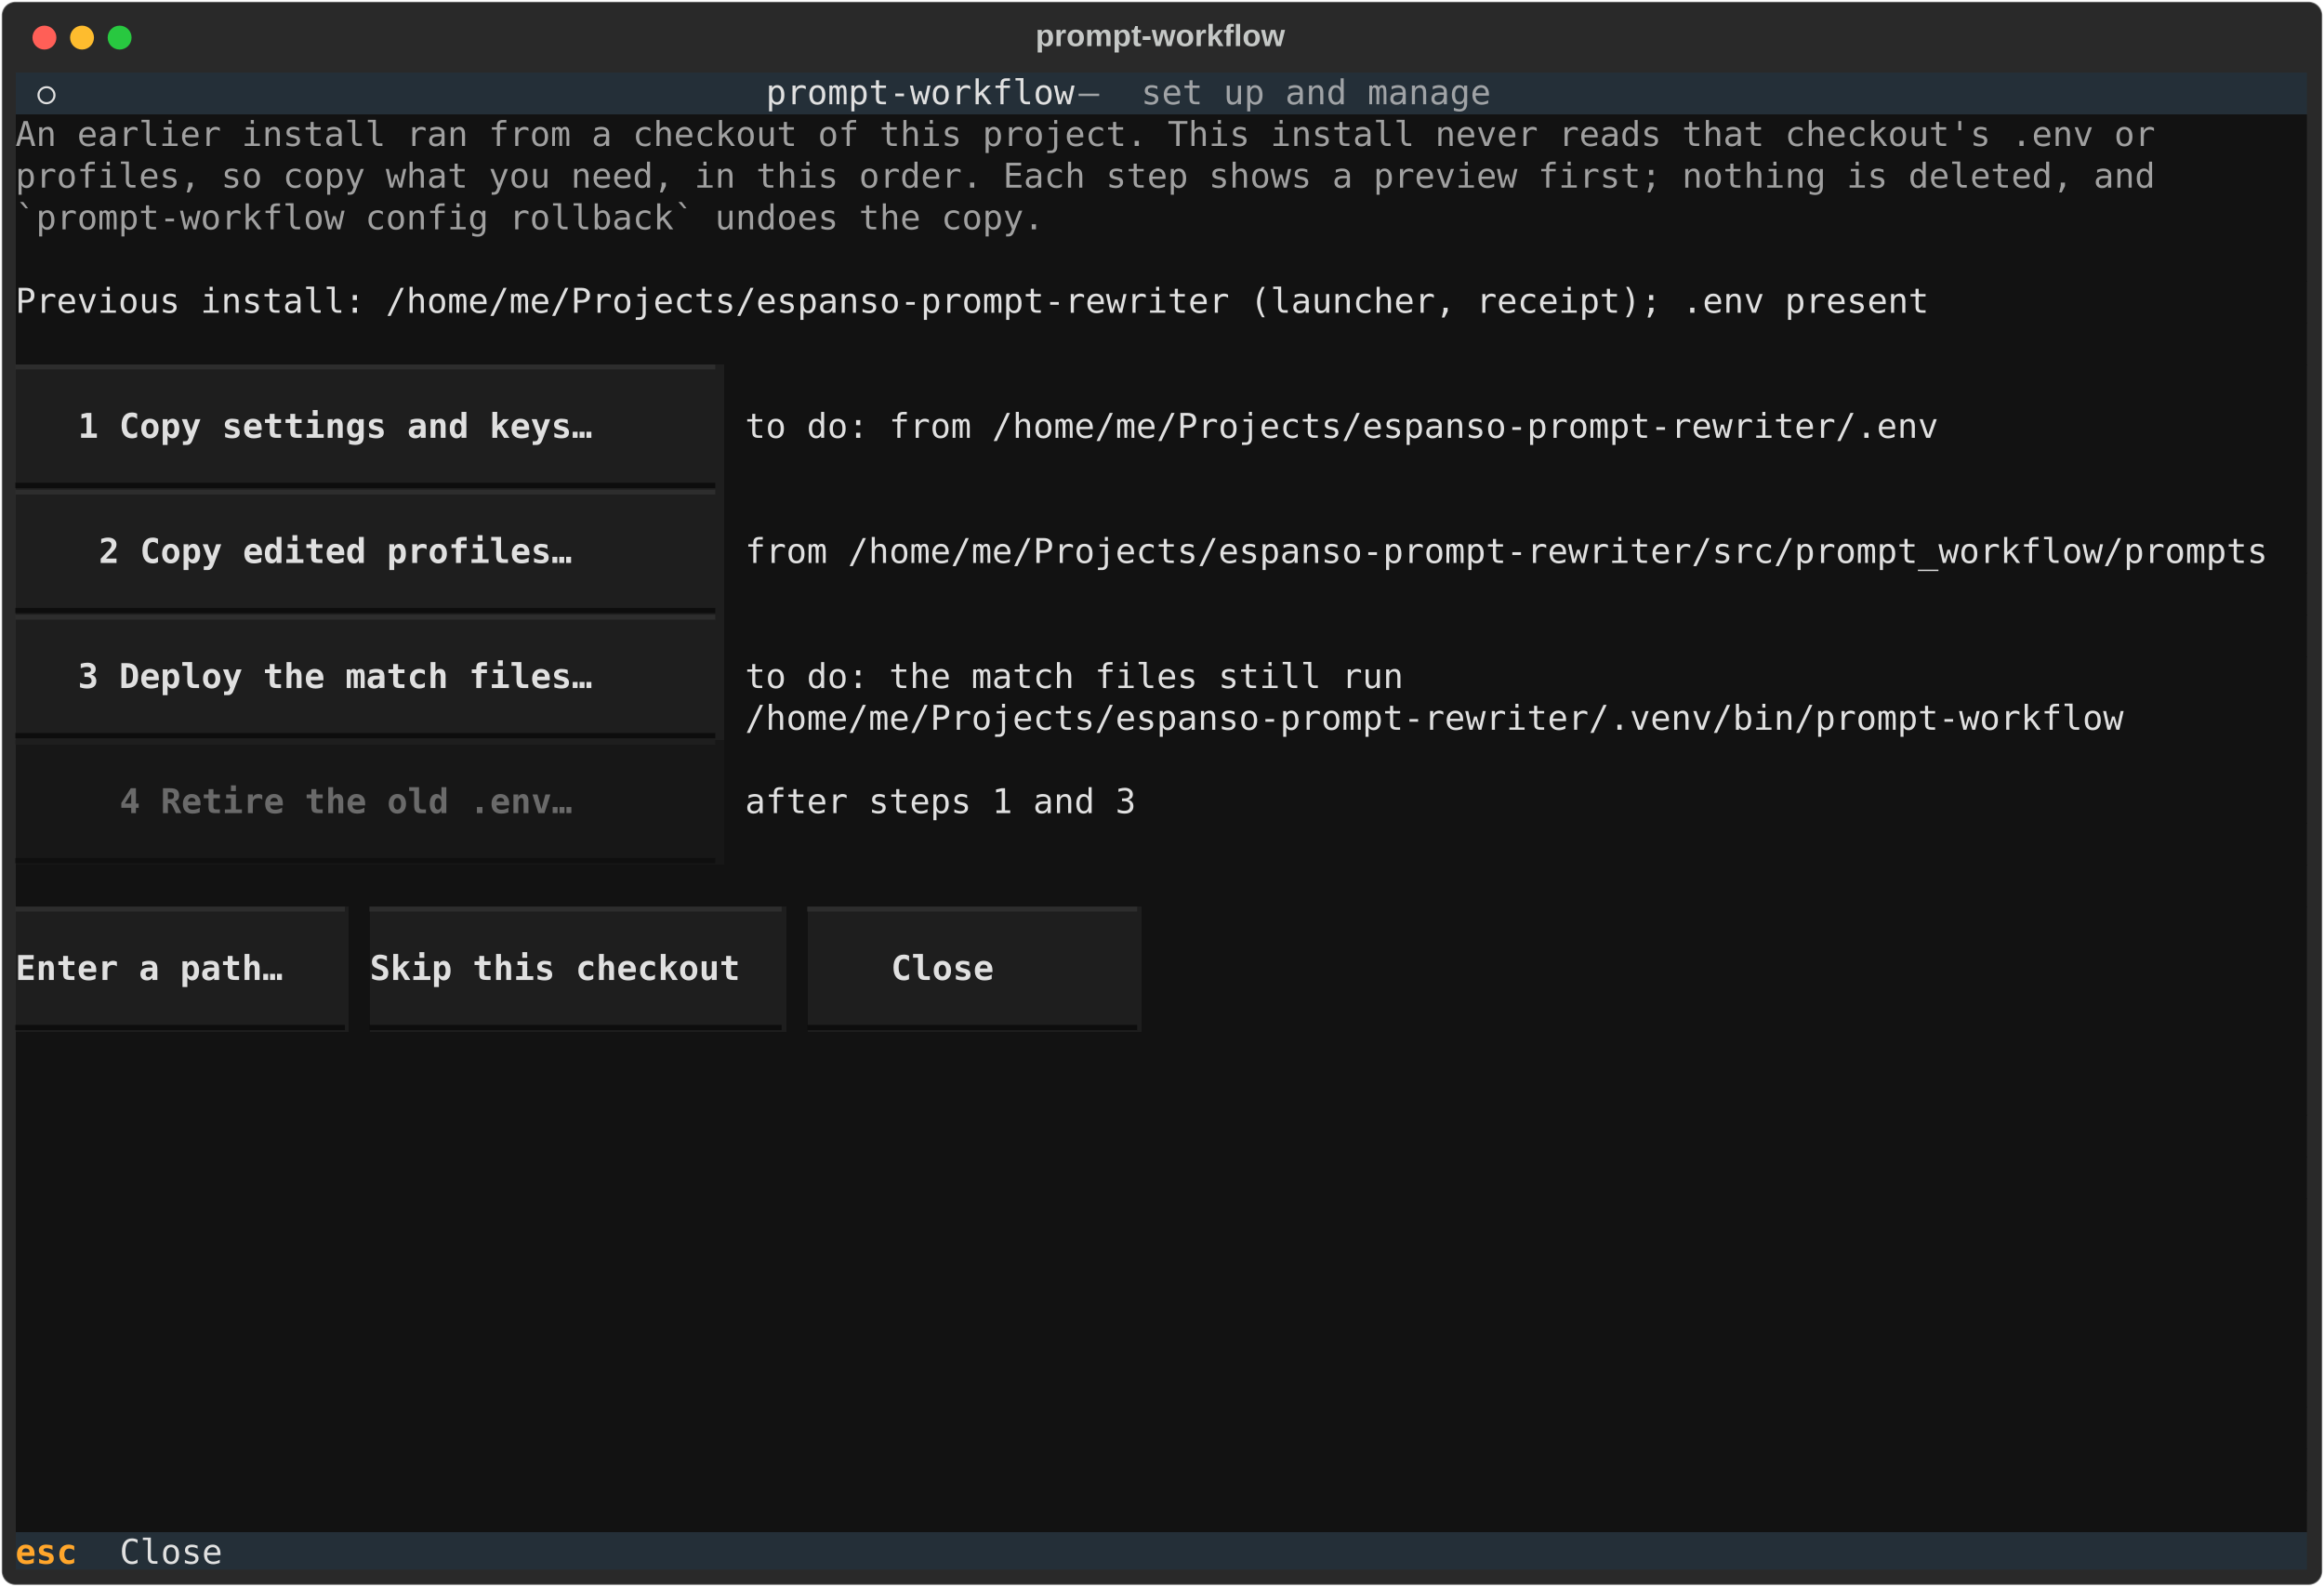
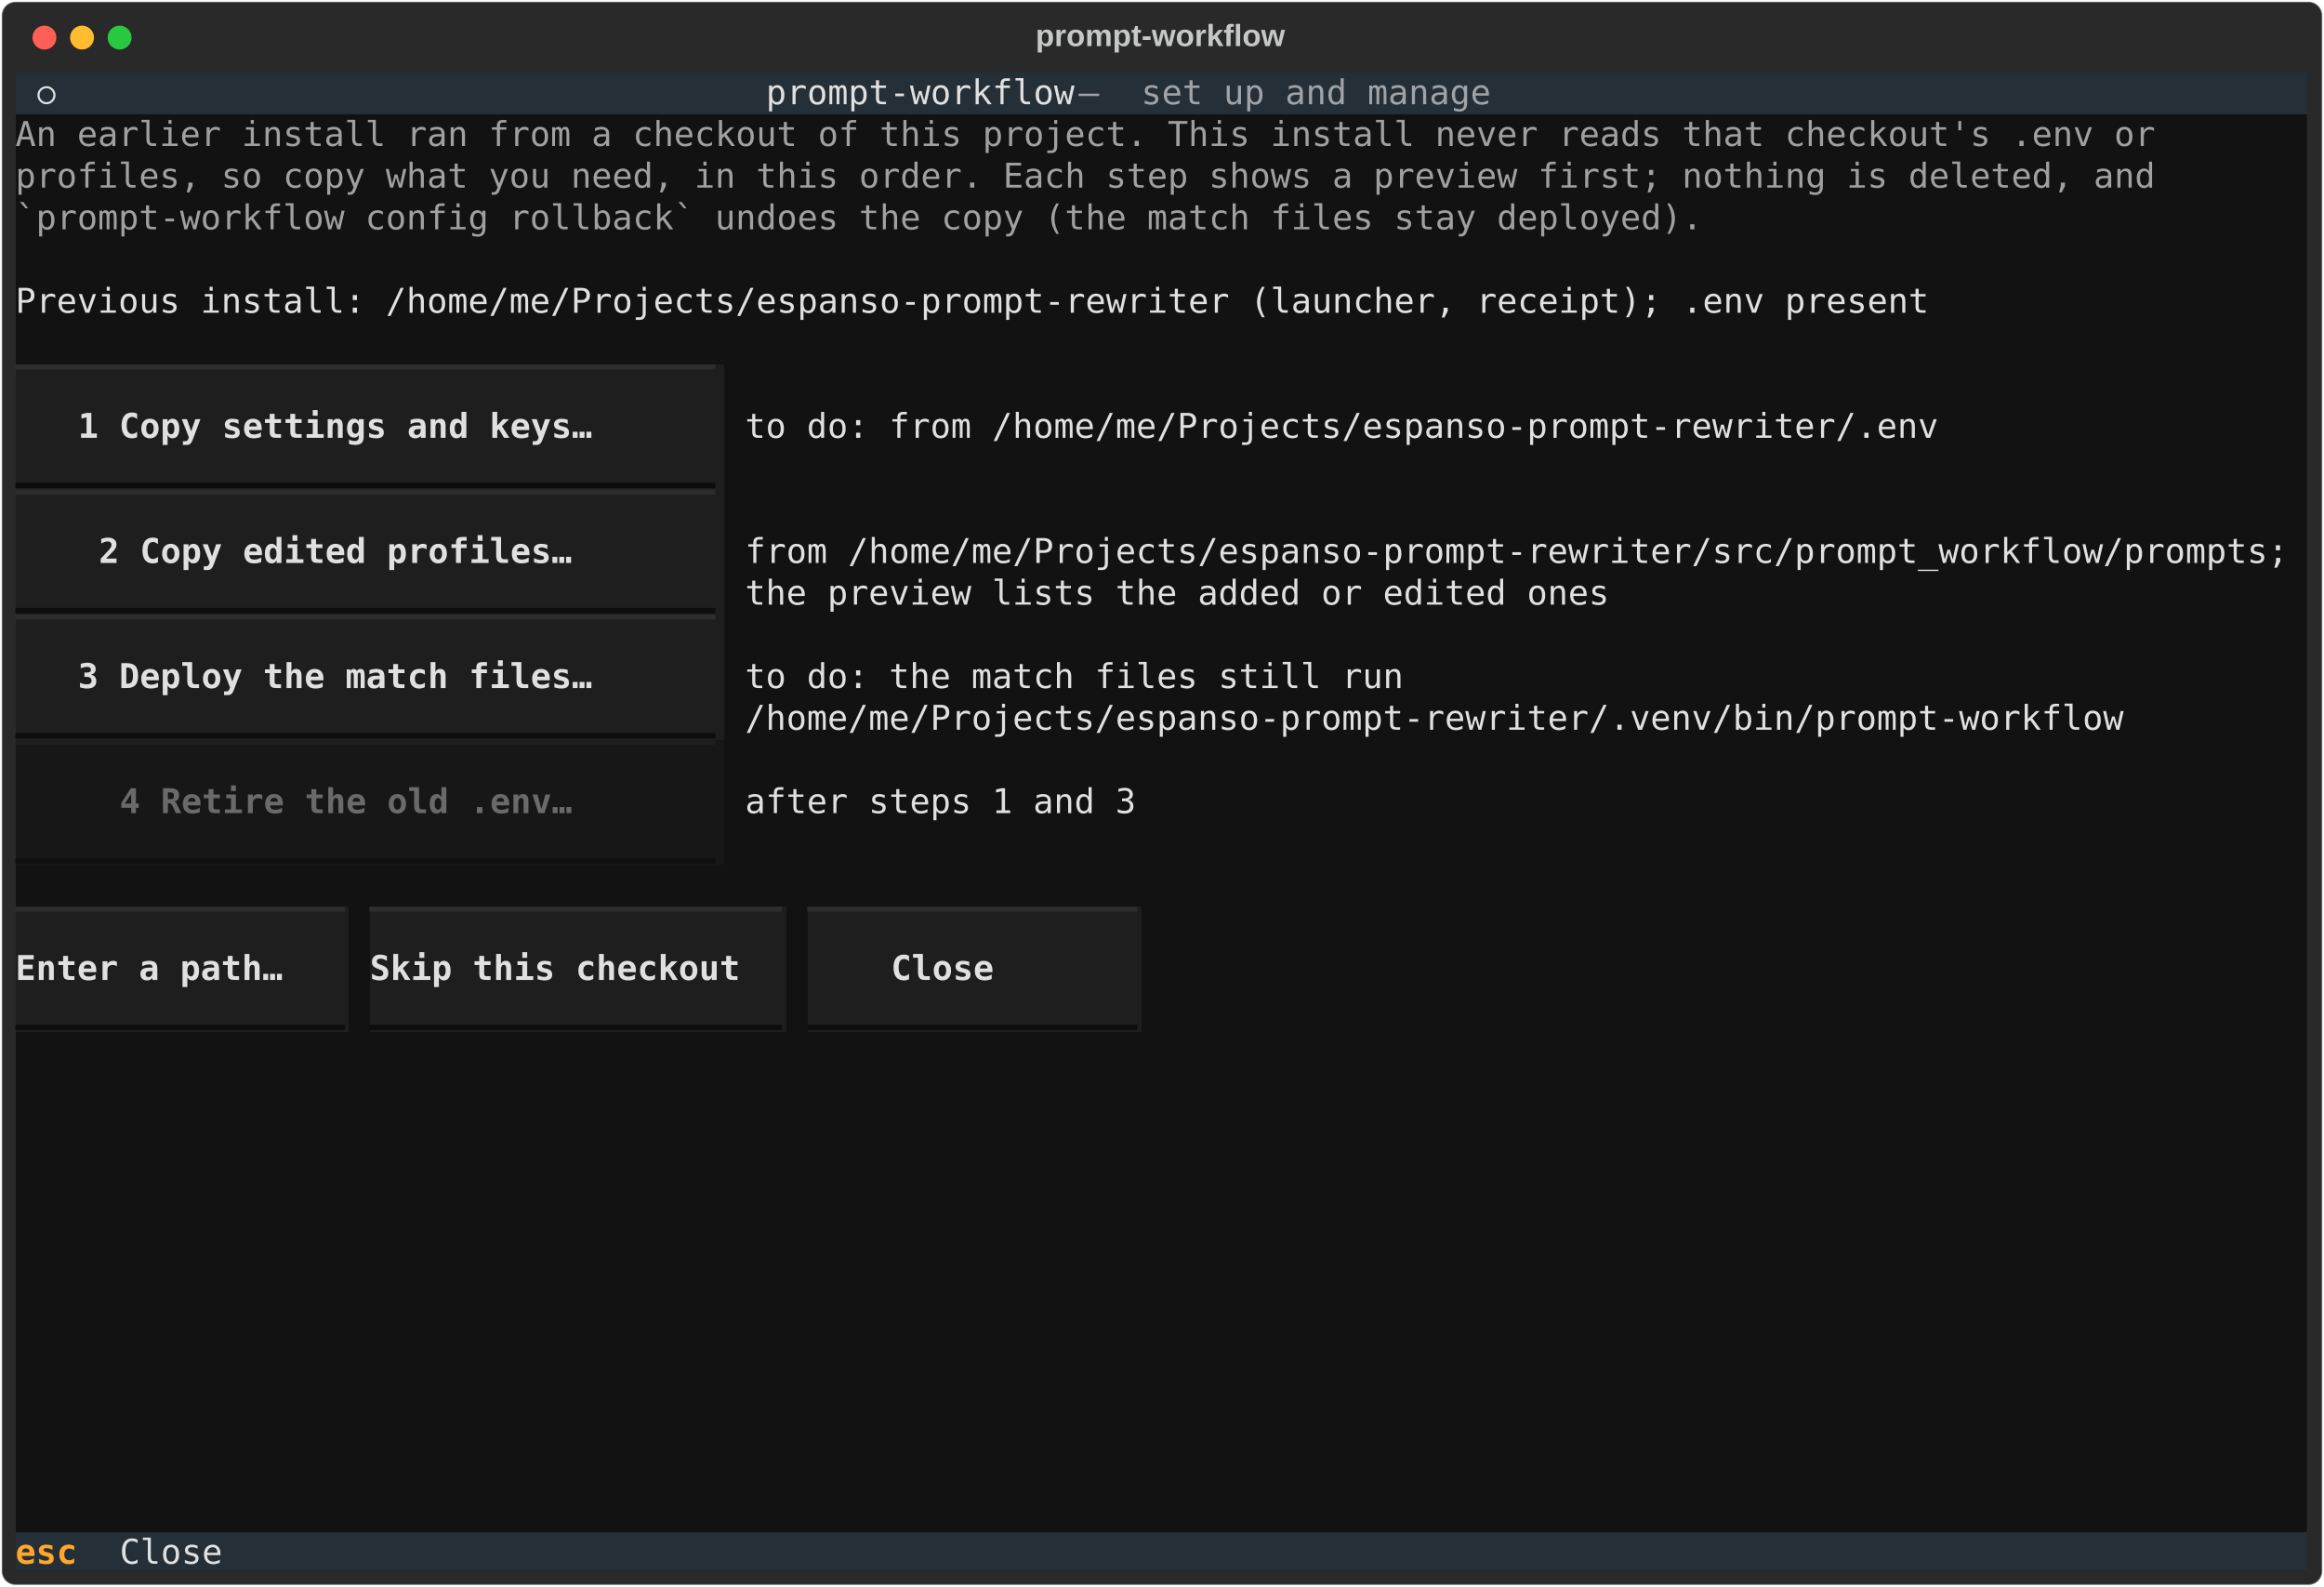
<svg xmlns="http://www.w3.org/2000/svg" class="rich-terminal" viewBox="0 0 1360 928.4">
  <style>

    @font-face {
        font-family: "Fira Code";
        src: local("FiraCode-Regular"),
                url("https://cdnjs.cloudflare.com/ajax/libs/firacode/6.2.0/woff2/FiraCode-Regular.woff2") format("woff2"),
                url("https://cdnjs.cloudflare.com/ajax/libs/firacode/6.2.0/woff/FiraCode-Regular.woff") format("woff");
        font-style: normal;
        font-weight: 400;
    }
    @font-face {
        font-family: "Fira Code";
        src: local("FiraCode-Bold"),
                url("https://cdnjs.cloudflare.com/ajax/libs/firacode/6.2.0/woff2/FiraCode-Bold.woff2") format("woff2"),
                url("https://cdnjs.cloudflare.com/ajax/libs/firacode/6.2.0/woff/FiraCode-Bold.woff") format("woff");
        font-style: bold;
        font-weight: 700;
    }

-     .terminal-2844337248-matrix {
+     .terminal-724795605-matrix {
        font-family: Fira Code, monospace;
        font-size: 20px;
        line-height: 24.4px;
        font-variant-east-asian: full-width;
    }

-     .terminal-2844337248-title {
+     .terminal-724795605-title {
        font-size: 18px;
        font-weight: bold;
        font-family: arial;
    }

-     .terminal-2844337248-r1 { fill: #c5c8c6 }
- .terminal-2844337248-r2 { fill: #e0e0e0 }
- .terminal-2844337248-r3 { fill: #a0a3a6 }
- .terminal-2844337248-r4 { fill: #a0a0a0 }
- .terminal-2844337248-r5 { fill: #2d2d2d }
- .terminal-2844337248-r6 { fill: #e0e0e0;font-weight: bold }
- .terminal-2844337248-r7 { fill: #0d0d0d }
- .terminal-2844337248-r8 { fill: #1e1e1e }
- .terminal-2844337248-r9 { fill: #6a6a6a;font-weight: bold }
- .terminal-2844337248-r10 { fill: #0f0f0f }
- .terminal-2844337248-r11 { fill: #ffa62b;font-weight: bold }
+     .terminal-724795605-r1 { fill: #c5c8c6 }
+ .terminal-724795605-r2 { fill: #e0e0e0 }
+ .terminal-724795605-r3 { fill: #a0a3a6 }
+ .terminal-724795605-r4 { fill: #a0a0a0 }
+ .terminal-724795605-r5 { fill: #2d2d2d }
+ .terminal-724795605-r6 { fill: #e0e0e0;font-weight: bold }
+ .terminal-724795605-r7 { fill: #0d0d0d }
+ .terminal-724795605-r8 { fill: #1e1e1e }
+ .terminal-724795605-r9 { fill: #6a6a6a;font-weight: bold }
+ .terminal-724795605-r10 { fill: #0f0f0f }
+ .terminal-724795605-r11 { fill: #ffa62b;font-weight: bold }
    </style>
  <defs>
-     <clipPath id="terminal-2844337248-clip-terminal">
+     <clipPath id="terminal-724795605-clip-terminal">
      <rect x="0" y="0" width="1341.0" height="877.4" />
    </clipPath>
-     <clipPath id="terminal-2844337248-line-0">
+     <clipPath id="terminal-724795605-line-0">
      <rect x="0" y="1.5" width="1342" height="24.65" />
    </clipPath>
-     <clipPath id="terminal-2844337248-line-1">
+     <clipPath id="terminal-724795605-line-1">
      <rect x="0" y="25.9" width="1342" height="24.65" />
    </clipPath>
-     <clipPath id="terminal-2844337248-line-2">
+     <clipPath id="terminal-724795605-line-2">
      <rect x="0" y="50.3" width="1342" height="24.65" />
    </clipPath>
-     <clipPath id="terminal-2844337248-line-3">
+     <clipPath id="terminal-724795605-line-3">
      <rect x="0" y="74.7" width="1342" height="24.65" />
    </clipPath>
-     <clipPath id="terminal-2844337248-line-4">
+     <clipPath id="terminal-724795605-line-4">
      <rect x="0" y="99.1" width="1342" height="24.65" />
    </clipPath>
-     <clipPath id="terminal-2844337248-line-5">
+     <clipPath id="terminal-724795605-line-5">
      <rect x="0" y="123.5" width="1342" height="24.65" />
    </clipPath>
-     <clipPath id="terminal-2844337248-line-6">
+     <clipPath id="terminal-724795605-line-6">
      <rect x="0" y="147.9" width="1342" height="24.65" />
    </clipPath>
-     <clipPath id="terminal-2844337248-line-7">
+     <clipPath id="terminal-724795605-line-7">
      <rect x="0" y="172.3" width="1342" height="24.65" />
    </clipPath>
-     <clipPath id="terminal-2844337248-line-8">
+     <clipPath id="terminal-724795605-line-8">
      <rect x="0" y="196.7" width="1342" height="24.65" />
    </clipPath>
-     <clipPath id="terminal-2844337248-line-9">
+     <clipPath id="terminal-724795605-line-9">
      <rect x="0" y="221.1" width="1342" height="24.65" />
    </clipPath>
-     <clipPath id="terminal-2844337248-line-10">
+     <clipPath id="terminal-724795605-line-10">
      <rect x="0" y="245.5" width="1342" height="24.65" />
    </clipPath>
-     <clipPath id="terminal-2844337248-line-11">
+     <clipPath id="terminal-724795605-line-11">
      <rect x="0" y="269.9" width="1342" height="24.65" />
    </clipPath>
-     <clipPath id="terminal-2844337248-line-12">
+     <clipPath id="terminal-724795605-line-12">
      <rect x="0" y="294.3" width="1342" height="24.65" />
    </clipPath>
-     <clipPath id="terminal-2844337248-line-13">
+     <clipPath id="terminal-724795605-line-13">
      <rect x="0" y="318.7" width="1342" height="24.65" />
    </clipPath>
-     <clipPath id="terminal-2844337248-line-14">
+     <clipPath id="terminal-724795605-line-14">
      <rect x="0" y="343.1" width="1342" height="24.65" />
    </clipPath>
-     <clipPath id="terminal-2844337248-line-15">
+     <clipPath id="terminal-724795605-line-15">
      <rect x="0" y="367.5" width="1342" height="24.65" />
    </clipPath>
-     <clipPath id="terminal-2844337248-line-16">
+     <clipPath id="terminal-724795605-line-16">
      <rect x="0" y="391.9" width="1342" height="24.65" />
    </clipPath>
-     <clipPath id="terminal-2844337248-line-17">
+     <clipPath id="terminal-724795605-line-17">
      <rect x="0" y="416.3" width="1342" height="24.65" />
    </clipPath>
-     <clipPath id="terminal-2844337248-line-18">
+     <clipPath id="terminal-724795605-line-18">
      <rect x="0" y="440.7" width="1342" height="24.65" />
    </clipPath>
-     <clipPath id="terminal-2844337248-line-19">
+     <clipPath id="terminal-724795605-line-19">
      <rect x="0" y="465.1" width="1342" height="24.65" />
    </clipPath>
-     <clipPath id="terminal-2844337248-line-20">
+     <clipPath id="terminal-724795605-line-20">
      <rect x="0" y="489.5" width="1342" height="24.65" />
    </clipPath>
-     <clipPath id="terminal-2844337248-line-21">
+     <clipPath id="terminal-724795605-line-21">
      <rect x="0" y="513.9" width="1342" height="24.65" />
    </clipPath>
-     <clipPath id="terminal-2844337248-line-22">
+     <clipPath id="terminal-724795605-line-22">
      <rect x="0" y="538.3" width="1342" height="24.65" />
    </clipPath>
-     <clipPath id="terminal-2844337248-line-23">
+     <clipPath id="terminal-724795605-line-23">
      <rect x="0" y="562.7" width="1342" height="24.65" />
    </clipPath>
-     <clipPath id="terminal-2844337248-line-24">
+     <clipPath id="terminal-724795605-line-24">
      <rect x="0" y="587.1" width="1342" height="24.65" />
    </clipPath>
-     <clipPath id="terminal-2844337248-line-25">
+     <clipPath id="terminal-724795605-line-25">
      <rect x="0" y="611.5" width="1342" height="24.65" />
    </clipPath>
-     <clipPath id="terminal-2844337248-line-26">
+     <clipPath id="terminal-724795605-line-26">
      <rect x="0" y="635.9" width="1342" height="24.65" />
    </clipPath>
-     <clipPath id="terminal-2844337248-line-27">
+     <clipPath id="terminal-724795605-line-27">
      <rect x="0" y="660.3" width="1342" height="24.65" />
    </clipPath>
-     <clipPath id="terminal-2844337248-line-28">
+     <clipPath id="terminal-724795605-line-28">
      <rect x="0" y="684.7" width="1342" height="24.65" />
    </clipPath>
-     <clipPath id="terminal-2844337248-line-29">
+     <clipPath id="terminal-724795605-line-29">
      <rect x="0" y="709.1" width="1342" height="24.65" />
    </clipPath>
-     <clipPath id="terminal-2844337248-line-30">
+     <clipPath id="terminal-724795605-line-30">
      <rect x="0" y="733.5" width="1342" height="24.65" />
    </clipPath>
-     <clipPath id="terminal-2844337248-line-31">
+     <clipPath id="terminal-724795605-line-31">
      <rect x="0" y="757.9" width="1342" height="24.65" />
    </clipPath>
-     <clipPath id="terminal-2844337248-line-32">
+     <clipPath id="terminal-724795605-line-32">
      <rect x="0" y="782.3" width="1342" height="24.65" />
    </clipPath>
-     <clipPath id="terminal-2844337248-line-33">
+     <clipPath id="terminal-724795605-line-33">
      <rect x="0" y="806.7" width="1342" height="24.65" />
    </clipPath>
-     <clipPath id="terminal-2844337248-line-34">
+     <clipPath id="terminal-724795605-line-34">
      <rect x="0" y="831.1" width="1342" height="24.65" />
    </clipPath>
  </defs>
  <rect fill="#292929" stroke="rgba(255,255,255,0.35)" stroke-width="1" x="1" y="1" width="1358" height="926.4" rx="8" />
-   <text class="terminal-2844337248-title" fill="#c5c8c6" text-anchor="middle" x="679" y="27">prompt-workflow</text>
+   <text class="terminal-724795605-title" fill="#c5c8c6" text-anchor="middle" x="679" y="27">prompt-workflow</text>
  <g transform="translate(26,22)">
    <circle cx="0" cy="0" r="7" fill="#ff5f57" />
    <circle cx="22" cy="0" r="7" fill="#febc2e" />
    <circle cx="44" cy="0" r="7" fill="#28c840" />
  </g>
-   <g transform="translate(9, 41)" clip-path="url(#terminal-2844337248-clip-terminal)">
+   <g transform="translate(9, 41)" clip-path="url(#terminal-724795605-clip-terminal)">
    <rect fill="#242f38" x="0" y="1.5" width="12.2" height="24.65" shape-rendering="crispEdges" />
    <rect fill="#242f38" x="12.2" y="1.5" width="12.2" height="24.65" shape-rendering="crispEdges" />
    <rect fill="#242f38" x="24.4" y="1.5" width="61" height="24.65" shape-rendering="crispEdges" />
    <rect fill="#242f38" x="85.4" y="1.5" width="12.2" height="24.65" shape-rendering="crispEdges" />
    <rect fill="#242f38" x="97.6" y="1.5" width="341.6" height="24.65" shape-rendering="crispEdges" />
    <rect fill="#242f38" x="439.2" y="1.5" width="183" height="24.65" shape-rendering="crispEdges" />
    <rect fill="#242f38" x="622.2" y="1.5" width="36.6" height="24.65" shape-rendering="crispEdges" />
    <rect fill="#242f38" x="658.8" y="1.5" width="207.4" height="24.65" shape-rendering="crispEdges" />
    <rect fill="#242f38" x="866.2" y="1.5" width="353.8" height="24.65" shape-rendering="crispEdges" />
    <rect fill="#242f38" x="1220" y="1.5" width="12.2" height="24.65" shape-rendering="crispEdges" />
    <rect fill="#242f38" x="1232.2" y="1.5" width="0" height="24.65" shape-rendering="crispEdges" />
    <rect fill="#242f38" x="1232.2" y="1.5" width="97.6" height="24.65" shape-rendering="crispEdges" />
    <rect fill="#242f38" x="1329.8" y="1.5" width="12.2" height="24.65" shape-rendering="crispEdges" />
    <rect fill="#121212" x="0" y="25.9" width="1268.8" height="24.65" shape-rendering="crispEdges" />
    <rect fill="#121212" x="1268.8" y="25.9" width="73.2" height="24.65" shape-rendering="crispEdges" />
    <rect fill="#121212" x="0" y="50.3" width="1268.8" height="24.65" shape-rendering="crispEdges" />
    <rect fill="#121212" x="1268.8" y="50.3" width="73.2" height="24.65" shape-rendering="crispEdges" />
-     <rect fill="#121212" x="0" y="74.7" width="610" height="24.65" shape-rendering="crispEdges" />
-     <rect fill="#121212" x="610" y="74.7" width="732" height="24.65" shape-rendering="crispEdges" />
+     <rect fill="#121212" x="0" y="74.7" width="1000.4" height="24.65" shape-rendering="crispEdges" />
+     <rect fill="#121212" x="1000.4" y="74.7" width="341.6" height="24.65" shape-rendering="crispEdges" />
    <rect fill="#121212" x="0" y="99.1" width="1342" height="24.65" shape-rendering="crispEdges" />
    <rect fill="#121212" x="0" y="123.5" width="1134.6" height="24.65" shape-rendering="crispEdges" />
    <rect fill="#121212" x="1134.6" y="123.5" width="207.4" height="24.65" shape-rendering="crispEdges" />
    <rect fill="#121212" x="0" y="147.9" width="1342" height="24.65" shape-rendering="crispEdges" />
    <rect fill="#1e1e1e" x="0" y="172.3" width="414.8" height="24.65" shape-rendering="crispEdges" />
    <rect fill="#121212" x="414.8" y="172.3" width="12.2" height="24.65" shape-rendering="crispEdges" />
    <rect fill="#121212" x="427" y="172.3" width="915" height="24.65" shape-rendering="crispEdges" />
    <rect fill="#1e1e1e" x="0" y="196.7" width="36.6" height="24.65" shape-rendering="crispEdges" />
    <rect fill="#1e1e1e" x="36.6" y="196.7" width="329.4" height="24.65" shape-rendering="crispEdges" />
    <rect fill="#1e1e1e" x="366" y="196.7" width="48.8" height="24.65" shape-rendering="crispEdges" />
    <rect fill="#121212" x="414.8" y="196.7" width="12.2" height="24.65" shape-rendering="crispEdges" />
    <rect fill="#121212" x="427" y="196.7" width="707.6" height="24.65" shape-rendering="crispEdges" />
    <rect fill="#121212" x="1134.6" y="196.7" width="207.4" height="24.65" shape-rendering="crispEdges" />
    <rect fill="#1e1e1e" x="0" y="221.1" width="414.8" height="24.65" shape-rendering="crispEdges" />
    <rect fill="#121212" x="414.8" y="221.1" width="927.2" height="24.65" shape-rendering="crispEdges" />
    <rect fill="#1e1e1e" x="0" y="245.5" width="414.8" height="24.65" shape-rendering="crispEdges" />
    <rect fill="#121212" x="414.8" y="245.5" width="12.2" height="24.65" shape-rendering="crispEdges" />
    <rect fill="#121212" x="427" y="245.5" width="915" height="24.65" shape-rendering="crispEdges" />
    <rect fill="#1e1e1e" x="0" y="269.9" width="48.8" height="24.65" shape-rendering="crispEdges" />
    <rect fill="#1e1e1e" x="48.8" y="269.9" width="305" height="24.65" shape-rendering="crispEdges" />
    <rect fill="#1e1e1e" x="353.8" y="269.9" width="61" height="24.65" shape-rendering="crispEdges" />
    <rect fill="#121212" x="414.8" y="269.9" width="12.2" height="24.65" shape-rendering="crispEdges" />
-     <rect fill="#121212" x="427" y="269.9" width="902.8" height="24.65" shape-rendering="crispEdges" />
-     <rect fill="#121212" x="1329.8" y="269.9" width="12.2" height="24.65" shape-rendering="crispEdges" />
+     <rect fill="#121212" x="427" y="269.9" width="915" height="24.65" shape-rendering="crispEdges" />
    <rect fill="#1e1e1e" x="0" y="294.3" width="414.8" height="24.65" shape-rendering="crispEdges" />
-     <rect fill="#121212" x="414.8" y="294.3" width="927.2" height="24.65" shape-rendering="crispEdges" />
+     <rect fill="#121212" x="414.8" y="294.3" width="12.2" height="24.65" shape-rendering="crispEdges" />
+     <rect fill="#121212" x="427" y="294.3" width="512.4" height="24.65" shape-rendering="crispEdges" />
+     <rect fill="#121212" x="939.4" y="294.3" width="402.6" height="24.65" shape-rendering="crispEdges" />
    <rect fill="#1e1e1e" x="0" y="318.7" width="414.8" height="24.65" shape-rendering="crispEdges" />
    <rect fill="#121212" x="414.8" y="318.7" width="12.2" height="24.65" shape-rendering="crispEdges" />
    <rect fill="#121212" x="427" y="318.7" width="915" height="24.65" shape-rendering="crispEdges" />
    <rect fill="#1e1e1e" x="0" y="343.1" width="36.6" height="24.65" shape-rendering="crispEdges" />
    <rect fill="#1e1e1e" x="36.6" y="343.1" width="329.4" height="24.65" shape-rendering="crispEdges" />
    <rect fill="#1e1e1e" x="366" y="343.1" width="48.8" height="24.65" shape-rendering="crispEdges" />
    <rect fill="#121212" x="414.8" y="343.1" width="12.2" height="24.65" shape-rendering="crispEdges" />
    <rect fill="#121212" x="427" y="343.1" width="390.4" height="24.65" shape-rendering="crispEdges" />
    <rect fill="#121212" x="817.4" y="343.1" width="524.6" height="24.65" shape-rendering="crispEdges" />
    <rect fill="#1e1e1e" x="0" y="367.5" width="414.8" height="24.65" shape-rendering="crispEdges" />
    <rect fill="#121212" x="414.8" y="367.5" width="12.2" height="24.65" shape-rendering="crispEdges" />
    <rect fill="#121212" x="427" y="367.5" width="817.4" height="24.65" shape-rendering="crispEdges" />
    <rect fill="#121212" x="1244.4" y="367.5" width="97.6" height="24.65" shape-rendering="crispEdges" />
    <rect fill="#171717" x="0" y="391.9" width="414.8" height="24.65" shape-rendering="crispEdges" />
    <rect fill="#121212" x="414.8" y="391.9" width="12.2" height="24.65" shape-rendering="crispEdges" />
    <rect fill="#121212" x="427" y="391.9" width="915" height="24.65" shape-rendering="crispEdges" />
    <rect fill="#171717" x="0" y="416.3" width="61" height="24.65" shape-rendering="crispEdges" />
    <rect fill="#171717" x="61" y="416.3" width="292.8" height="24.65" shape-rendering="crispEdges" />
    <rect fill="#171717" x="353.8" y="416.3" width="61" height="24.65" shape-rendering="crispEdges" />
    <rect fill="#121212" x="414.8" y="416.3" width="12.2" height="24.65" shape-rendering="crispEdges" />
    <rect fill="#121212" x="427" y="416.3" width="231.8" height="24.65" shape-rendering="crispEdges" />
    <rect fill="#121212" x="658.8" y="416.3" width="683.2" height="24.65" shape-rendering="crispEdges" />
    <rect fill="#171717" x="0" y="440.7" width="414.8" height="24.65" shape-rendering="crispEdges" />
    <rect fill="#121212" x="414.8" y="440.7" width="927.2" height="24.65" shape-rendering="crispEdges" />
    <rect fill="#121212" x="0" y="465.1" width="1342" height="24.65" shape-rendering="crispEdges" />
    <rect fill="#1e1e1e" x="0" y="489.5" width="195.2" height="24.65" shape-rendering="crispEdges" />
    <rect fill="#121212" x="195.2" y="489.5" width="12.2" height="24.65" shape-rendering="crispEdges" />
    <rect fill="#1e1e1e" x="207.4" y="489.5" width="244" height="24.65" shape-rendering="crispEdges" />
    <rect fill="#121212" x="451.4" y="489.5" width="12.2" height="24.65" shape-rendering="crispEdges" />
    <rect fill="#1e1e1e" x="463.6" y="489.5" width="195.2" height="24.65" shape-rendering="crispEdges" />
    <rect fill="#121212" x="658.8" y="489.5" width="683.2" height="24.65" shape-rendering="crispEdges" />
    <rect fill="#1e1e1e" x="0" y="513.9" width="183" height="24.65" shape-rendering="crispEdges" />
    <rect fill="#1e1e1e" x="183" y="513.9" width="12.2" height="24.65" shape-rendering="crispEdges" />
    <rect fill="#121212" x="195.2" y="513.9" width="12.2" height="24.65" shape-rendering="crispEdges" />
    <rect fill="#1e1e1e" x="207.4" y="513.9" width="244" height="24.65" shape-rendering="crispEdges" />
    <rect fill="#121212" x="451.4" y="513.9" width="12.2" height="24.65" shape-rendering="crispEdges" />
    <rect fill="#1e1e1e" x="463.6" y="513.9" width="48.8" height="24.65" shape-rendering="crispEdges" />
    <rect fill="#1e1e1e" x="512.4" y="513.9" width="85.4" height="24.65" shape-rendering="crispEdges" />
    <rect fill="#1e1e1e" x="597.8" y="513.9" width="61" height="24.65" shape-rendering="crispEdges" />
    <rect fill="#121212" x="658.8" y="513.9" width="683.2" height="24.65" shape-rendering="crispEdges" />
    <rect fill="#1e1e1e" x="0" y="538.3" width="195.2" height="24.65" shape-rendering="crispEdges" />
    <rect fill="#121212" x="195.2" y="538.3" width="12.2" height="24.65" shape-rendering="crispEdges" />
    <rect fill="#1e1e1e" x="207.4" y="538.3" width="244" height="24.65" shape-rendering="crispEdges" />
    <rect fill="#121212" x="451.4" y="538.3" width="12.2" height="24.65" shape-rendering="crispEdges" />
    <rect fill="#1e1e1e" x="463.6" y="538.3" width="195.2" height="24.65" shape-rendering="crispEdges" />
    <rect fill="#121212" x="658.8" y="538.3" width="683.2" height="24.65" shape-rendering="crispEdges" />
    <rect fill="#121212" x="0" y="562.7" width="1342" height="24.65" shape-rendering="crispEdges" />
    <rect fill="#121212" x="0" y="587.1" width="0" height="24.65" shape-rendering="crispEdges" />
    <rect fill="#121212" x="0" y="587.1" width="1342" height="24.65" shape-rendering="crispEdges" />
    <rect fill="#121212" x="0" y="611.5" width="1342" height="24.65" shape-rendering="crispEdges" />
    <rect fill="#121212" x="0" y="635.9" width="1342" height="24.65" shape-rendering="crispEdges" />
    <rect fill="#121212" x="0" y="660.3" width="1342" height="24.65" shape-rendering="crispEdges" />
    <rect fill="#121212" x="0" y="684.7" width="1342" height="24.65" shape-rendering="crispEdges" />
    <rect fill="#121212" x="0" y="709.1" width="1342" height="24.65" shape-rendering="crispEdges" />
    <rect fill="#121212" x="0" y="733.5" width="1342" height="24.65" shape-rendering="crispEdges" />
    <rect fill="#121212" x="0" y="757.9" width="1342" height="24.65" shape-rendering="crispEdges" />
    <rect fill="#121212" x="0" y="782.3" width="1342" height="24.65" shape-rendering="crispEdges" />
    <rect fill="#121212" x="0" y="806.7" width="1342" height="24.65" shape-rendering="crispEdges" />
    <rect fill="#121212" x="0" y="831.1" width="1342" height="24.65" shape-rendering="crispEdges" />
    <rect fill="#242f38" x="0" y="855.5" width="61" height="24.65" shape-rendering="crispEdges" />
    <rect fill="#242f38" x="61" y="855.5" width="73.2" height="24.65" shape-rendering="crispEdges" />
    <rect fill="#242f38" x="134.2" y="855.5" width="1207.8" height="24.65" shape-rendering="crispEdges" />
-     <g class="terminal-2844337248-matrix">
-       <text class="terminal-2844337248-r2" x="12.2" y="20" textLength="12.2" clip-path="url(#terminal-2844337248-line-0)">⭘</text>
-       <text class="terminal-2844337248-r2" x="439.2" y="20" textLength="183" clip-path="url(#terminal-2844337248-line-0)">prompt-workflow</text>
-       <text class="terminal-2844337248-r3" x="622.2" y="20" textLength="36.6" clip-path="url(#terminal-2844337248-line-0)"> — </text>
-       <text class="terminal-2844337248-r3" x="658.8" y="20" textLength="207.4" clip-path="url(#terminal-2844337248-line-0)">set up and manage</text>
-       <text class="terminal-2844337248-r1" x="1342" y="20" textLength="12.2" clip-path="url(#terminal-2844337248-line-0)">
- </text>
-       <text class="terminal-2844337248-r4" x="0" y="44.4" textLength="1268.8" clip-path="url(#terminal-2844337248-line-1)">An earlier install ran from a checkout of this project. This install never reads that checkout's .env or</text>
-       <text class="terminal-2844337248-r1" x="1342" y="44.4" textLength="12.2" clip-path="url(#terminal-2844337248-line-1)">
- </text>
-       <text class="terminal-2844337248-r4" x="0" y="68.8" textLength="1268.8" clip-path="url(#terminal-2844337248-line-2)">profiles, so copy what you need, in this order. Each step shows a preview first; nothing is deleted, and</text>
-       <text class="terminal-2844337248-r1" x="1342" y="68.8" textLength="12.2" clip-path="url(#terminal-2844337248-line-2)">
- </text>
-       <text class="terminal-2844337248-r4" x="0" y="93.2" textLength="610" clip-path="url(#terminal-2844337248-line-3)">`prompt-workflow config rollback` undoes the copy.</text>
-       <text class="terminal-2844337248-r1" x="1342" y="93.2" textLength="12.2" clip-path="url(#terminal-2844337248-line-3)">
- </text>
-       <text class="terminal-2844337248-r1" x="1342" y="117.6" textLength="12.2" clip-path="url(#terminal-2844337248-line-4)">
- </text>
-       <text class="terminal-2844337248-r2" x="0" y="142" textLength="1134.6" clip-path="url(#terminal-2844337248-line-5)">Previous install: /home/me/Projects/espanso-prompt-rewriter (launcher, receipt); .env present</text>
-       <text class="terminal-2844337248-r1" x="1342" y="142" textLength="12.2" clip-path="url(#terminal-2844337248-line-5)">
- </text>
-       <text class="terminal-2844337248-r1" x="1342" y="166.4" textLength="12.2" clip-path="url(#terminal-2844337248-line-6)">
- </text>
-       <text class="terminal-2844337248-r5" x="0" y="190.8" textLength="414.8" clip-path="url(#terminal-2844337248-line-7)">▔▔▔▔▔▔▔▔▔▔▔▔▔▔▔▔▔▔▔▔▔▔▔▔▔▔▔▔▔▔▔▔▔▔</text>
-       <text class="terminal-2844337248-r1" x="1342" y="190.8" textLength="12.2" clip-path="url(#terminal-2844337248-line-7)">
- </text>
-       <text class="terminal-2844337248-r6" x="36.6" y="215.2" textLength="329.4" clip-path="url(#terminal-2844337248-line-8)"> 1 Copy settings and keys… </text>
-       <text class="terminal-2844337248-r2" x="427" y="215.2" textLength="707.6" clip-path="url(#terminal-2844337248-line-8)">to do: from /home/me/Projects/espanso-prompt-rewriter/.env</text>
-       <text class="terminal-2844337248-r1" x="1342" y="215.2" textLength="12.2" clip-path="url(#terminal-2844337248-line-8)">
- </text>
-       <text class="terminal-2844337248-r7" x="0" y="239.6" textLength="414.8" clip-path="url(#terminal-2844337248-line-9)">▁▁▁▁▁▁▁▁▁▁▁▁▁▁▁▁▁▁▁▁▁▁▁▁▁▁▁▁▁▁▁▁▁▁</text>
-       <text class="terminal-2844337248-r1" x="1342" y="239.6" textLength="12.2" clip-path="url(#terminal-2844337248-line-9)">
- </text>
-       <text class="terminal-2844337248-r5" x="0" y="264" textLength="414.8" clip-path="url(#terminal-2844337248-line-10)">▔▔▔▔▔▔▔▔▔▔▔▔▔▔▔▔▔▔▔▔▔▔▔▔▔▔▔▔▔▔▔▔▔▔</text>
-       <text class="terminal-2844337248-r1" x="1342" y="264" textLength="12.2" clip-path="url(#terminal-2844337248-line-10)">
- </text>
-       <text class="terminal-2844337248-r6" x="48.8" y="288.4" textLength="305" clip-path="url(#terminal-2844337248-line-11)"> 2 Copy edited profiles… </text>
-       <text class="terminal-2844337248-r2" x="427" y="288.4" textLength="902.8" clip-path="url(#terminal-2844337248-line-11)">from /home/me/Projects/espanso-prompt-rewriter/src/prompt_workflow/prompts</text>
-       <text class="terminal-2844337248-r1" x="1342" y="288.4" textLength="12.2" clip-path="url(#terminal-2844337248-line-11)">
- </text>
-       <text class="terminal-2844337248-r7" x="0" y="312.8" textLength="414.8" clip-path="url(#terminal-2844337248-line-12)">▁▁▁▁▁▁▁▁▁▁▁▁▁▁▁▁▁▁▁▁▁▁▁▁▁▁▁▁▁▁▁▁▁▁</text>
-       <text class="terminal-2844337248-r1" x="1342" y="312.8" textLength="12.2" clip-path="url(#terminal-2844337248-line-12)">
- </text>
-       <text class="terminal-2844337248-r5" x="0" y="337.2" textLength="414.8" clip-path="url(#terminal-2844337248-line-13)">▔▔▔▔▔▔▔▔▔▔▔▔▔▔▔▔▔▔▔▔▔▔▔▔▔▔▔▔▔▔▔▔▔▔</text>
-       <text class="terminal-2844337248-r1" x="1342" y="337.2" textLength="12.2" clip-path="url(#terminal-2844337248-line-13)">
- </text>
-       <text class="terminal-2844337248-r6" x="36.6" y="361.6" textLength="329.4" clip-path="url(#terminal-2844337248-line-14)"> 3 Deploy the match files… </text>
-       <text class="terminal-2844337248-r2" x="427" y="361.6" textLength="390.4" clip-path="url(#terminal-2844337248-line-14)">to do: the match files still run</text>
-       <text class="terminal-2844337248-r1" x="1342" y="361.6" textLength="12.2" clip-path="url(#terminal-2844337248-line-14)">
- </text>
-       <text class="terminal-2844337248-r7" x="0" y="386" textLength="414.8" clip-path="url(#terminal-2844337248-line-15)">▁▁▁▁▁▁▁▁▁▁▁▁▁▁▁▁▁▁▁▁▁▁▁▁▁▁▁▁▁▁▁▁▁▁</text>
-       <text class="terminal-2844337248-r2" x="427" y="386" textLength="817.4" clip-path="url(#terminal-2844337248-line-15)">/home/me/Projects/espanso-prompt-rewriter/.venv/bin/prompt-workflow</text>
-       <text class="terminal-2844337248-r1" x="1342" y="386" textLength="12.2" clip-path="url(#terminal-2844337248-line-15)">
- </text>
-       <text class="terminal-2844337248-r8" x="0" y="410.4" textLength="414.8" clip-path="url(#terminal-2844337248-line-16)">▔▔▔▔▔▔▔▔▔▔▔▔▔▔▔▔▔▔▔▔▔▔▔▔▔▔▔▔▔▔▔▔▔▔</text>
-       <text class="terminal-2844337248-r1" x="1342" y="410.4" textLength="12.2" clip-path="url(#terminal-2844337248-line-16)">
- </text>
-       <text class="terminal-2844337248-r9" x="61" y="434.8" textLength="292.8" clip-path="url(#terminal-2844337248-line-17)"> 4 Retire the old .env… </text>
-       <text class="terminal-2844337248-r2" x="427" y="434.8" textLength="231.8" clip-path="url(#terminal-2844337248-line-17)">after steps 1 and 3</text>
-       <text class="terminal-2844337248-r1" x="1342" y="434.8" textLength="12.2" clip-path="url(#terminal-2844337248-line-17)">
- </text>
-       <text class="terminal-2844337248-r10" x="0" y="459.2" textLength="414.8" clip-path="url(#terminal-2844337248-line-18)">▁▁▁▁▁▁▁▁▁▁▁▁▁▁▁▁▁▁▁▁▁▁▁▁▁▁▁▁▁▁▁▁▁▁</text>
-       <text class="terminal-2844337248-r1" x="1342" y="459.2" textLength="12.2" clip-path="url(#terminal-2844337248-line-18)">
- </text>
-       <text class="terminal-2844337248-r1" x="1342" y="483.6" textLength="12.2" clip-path="url(#terminal-2844337248-line-19)">
- </text>
-       <text class="terminal-2844337248-r5" x="0" y="508" textLength="195.2" clip-path="url(#terminal-2844337248-line-20)">▔▔▔▔▔▔▔▔▔▔▔▔▔▔▔▔</text>
-       <text class="terminal-2844337248-r5" x="207.4" y="508" textLength="244" clip-path="url(#terminal-2844337248-line-20)">▔▔▔▔▔▔▔▔▔▔▔▔▔▔▔▔▔▔▔▔</text>
-       <text class="terminal-2844337248-r5" x="463.6" y="508" textLength="195.2" clip-path="url(#terminal-2844337248-line-20)">▔▔▔▔▔▔▔▔▔▔▔▔▔▔▔▔</text>
-       <text class="terminal-2844337248-r1" x="1342" y="508" textLength="12.2" clip-path="url(#terminal-2844337248-line-20)">
- </text>
-       <text class="terminal-2844337248-r6" x="0" y="532.4" textLength="183" clip-path="url(#terminal-2844337248-line-21)"> Enter a path… </text>
-       <text class="terminal-2844337248-r6" x="207.4" y="532.4" textLength="244" clip-path="url(#terminal-2844337248-line-21)"> Skip this checkout </text>
-       <text class="terminal-2844337248-r6" x="512.4" y="532.4" textLength="85.4" clip-path="url(#terminal-2844337248-line-21)"> Close </text>
-       <text class="terminal-2844337248-r1" x="1342" y="532.4" textLength="12.2" clip-path="url(#terminal-2844337248-line-21)">
- </text>
-       <text class="terminal-2844337248-r7" x="0" y="556.8" textLength="195.2" clip-path="url(#terminal-2844337248-line-22)">▁▁▁▁▁▁▁▁▁▁▁▁▁▁▁▁</text>
-       <text class="terminal-2844337248-r7" x="207.4" y="556.8" textLength="244" clip-path="url(#terminal-2844337248-line-22)">▁▁▁▁▁▁▁▁▁▁▁▁▁▁▁▁▁▁▁▁</text>
-       <text class="terminal-2844337248-r7" x="463.6" y="556.8" textLength="195.2" clip-path="url(#terminal-2844337248-line-22)">▁▁▁▁▁▁▁▁▁▁▁▁▁▁▁▁</text>
-       <text class="terminal-2844337248-r1" x="1342" y="556.8" textLength="12.2" clip-path="url(#terminal-2844337248-line-22)">
- </text>
-       <text class="terminal-2844337248-r1" x="1342" y="581.2" textLength="12.2" clip-path="url(#terminal-2844337248-line-23)">
- </text>
-       <text class="terminal-2844337248-r1" x="1342" y="605.6" textLength="12.2" clip-path="url(#terminal-2844337248-line-24)">
- </text>
-       <text class="terminal-2844337248-r1" x="1342" y="630" textLength="12.2" clip-path="url(#terminal-2844337248-line-25)">
- </text>
-       <text class="terminal-2844337248-r1" x="1342" y="654.4" textLength="12.2" clip-path="url(#terminal-2844337248-line-26)">
- </text>
-       <text class="terminal-2844337248-r1" x="1342" y="678.8" textLength="12.2" clip-path="url(#terminal-2844337248-line-27)">
- </text>
-       <text class="terminal-2844337248-r1" x="1342" y="703.2" textLength="12.2" clip-path="url(#terminal-2844337248-line-28)">
- </text>
-       <text class="terminal-2844337248-r1" x="1342" y="727.6" textLength="12.2" clip-path="url(#terminal-2844337248-line-29)">
- </text>
-       <text class="terminal-2844337248-r1" x="1342" y="752" textLength="12.2" clip-path="url(#terminal-2844337248-line-30)">
- </text>
-       <text class="terminal-2844337248-r1" x="1342" y="776.4" textLength="12.2" clip-path="url(#terminal-2844337248-line-31)">
- </text>
-       <text class="terminal-2844337248-r1" x="1342" y="800.8" textLength="12.2" clip-path="url(#terminal-2844337248-line-32)">
- </text>
-       <text class="terminal-2844337248-r1" x="1342" y="825.2" textLength="12.2" clip-path="url(#terminal-2844337248-line-33)">
- </text>
-       <text class="terminal-2844337248-r1" x="1342" y="849.6" textLength="12.2" clip-path="url(#terminal-2844337248-line-34)">
- </text>
-       <text class="terminal-2844337248-r11" x="0" y="874" textLength="61" clip-path="url(#terminal-2844337248-line-35)"> esc </text>
-       <text class="terminal-2844337248-r2" x="61" y="874" textLength="73.2" clip-path="url(#terminal-2844337248-line-35)">Close </text>
+     <g class="terminal-724795605-matrix">
+       <text class="terminal-724795605-r2" x="12.2" y="20" textLength="12.2" clip-path="url(#terminal-724795605-line-0)">⭘</text>
+       <text class="terminal-724795605-r2" x="439.2" y="20" textLength="183" clip-path="url(#terminal-724795605-line-0)">prompt-workflow</text>
+       <text class="terminal-724795605-r3" x="622.2" y="20" textLength="36.6" clip-path="url(#terminal-724795605-line-0)"> — </text>
+       <text class="terminal-724795605-r3" x="658.8" y="20" textLength="207.4" clip-path="url(#terminal-724795605-line-0)">set up and manage</text>
+       <text class="terminal-724795605-r1" x="1342" y="20" textLength="12.2" clip-path="url(#terminal-724795605-line-0)">
+ </text>
+       <text class="terminal-724795605-r4" x="0" y="44.4" textLength="1268.8" clip-path="url(#terminal-724795605-line-1)">An earlier install ran from a checkout of this project. This install never reads that checkout's .env or</text>
+       <text class="terminal-724795605-r1" x="1342" y="44.4" textLength="12.2" clip-path="url(#terminal-724795605-line-1)">
+ </text>
+       <text class="terminal-724795605-r4" x="0" y="68.8" textLength="1268.8" clip-path="url(#terminal-724795605-line-2)">profiles, so copy what you need, in this order. Each step shows a preview first; nothing is deleted, and</text>
+       <text class="terminal-724795605-r1" x="1342" y="68.8" textLength="12.2" clip-path="url(#terminal-724795605-line-2)">
+ </text>
+       <text class="terminal-724795605-r4" x="0" y="93.2" textLength="1000.4" clip-path="url(#terminal-724795605-line-3)">`prompt-workflow config rollback` undoes the copy (the match files stay deployed).</text>
+       <text class="terminal-724795605-r1" x="1342" y="93.2" textLength="12.2" clip-path="url(#terminal-724795605-line-3)">
+ </text>
+       <text class="terminal-724795605-r1" x="1342" y="117.6" textLength="12.2" clip-path="url(#terminal-724795605-line-4)">
+ </text>
+       <text class="terminal-724795605-r2" x="0" y="142" textLength="1134.6" clip-path="url(#terminal-724795605-line-5)">Previous install: /home/me/Projects/espanso-prompt-rewriter (launcher, receipt); .env present</text>
+       <text class="terminal-724795605-r1" x="1342" y="142" textLength="12.2" clip-path="url(#terminal-724795605-line-5)">
+ </text>
+       <text class="terminal-724795605-r1" x="1342" y="166.4" textLength="12.2" clip-path="url(#terminal-724795605-line-6)">
+ </text>
+       <text class="terminal-724795605-r5" x="0" y="190.8" textLength="414.8" clip-path="url(#terminal-724795605-line-7)">▔▔▔▔▔▔▔▔▔▔▔▔▔▔▔▔▔▔▔▔▔▔▔▔▔▔▔▔▔▔▔▔▔▔</text>
+       <text class="terminal-724795605-r1" x="1342" y="190.8" textLength="12.2" clip-path="url(#terminal-724795605-line-7)">
+ </text>
+       <text class="terminal-724795605-r6" x="36.6" y="215.2" textLength="329.4" clip-path="url(#terminal-724795605-line-8)"> 1 Copy settings and keys… </text>
+       <text class="terminal-724795605-r2" x="427" y="215.2" textLength="707.6" clip-path="url(#terminal-724795605-line-8)">to do: from /home/me/Projects/espanso-prompt-rewriter/.env</text>
+       <text class="terminal-724795605-r1" x="1342" y="215.2" textLength="12.2" clip-path="url(#terminal-724795605-line-8)">
+ </text>
+       <text class="terminal-724795605-r7" x="0" y="239.6" textLength="414.8" clip-path="url(#terminal-724795605-line-9)">▁▁▁▁▁▁▁▁▁▁▁▁▁▁▁▁▁▁▁▁▁▁▁▁▁▁▁▁▁▁▁▁▁▁</text>
+       <text class="terminal-724795605-r1" x="1342" y="239.6" textLength="12.2" clip-path="url(#terminal-724795605-line-9)">
+ </text>
+       <text class="terminal-724795605-r5" x="0" y="264" textLength="414.8" clip-path="url(#terminal-724795605-line-10)">▔▔▔▔▔▔▔▔▔▔▔▔▔▔▔▔▔▔▔▔▔▔▔▔▔▔▔▔▔▔▔▔▔▔</text>
+       <text class="terminal-724795605-r1" x="1342" y="264" textLength="12.2" clip-path="url(#terminal-724795605-line-10)">
+ </text>
+       <text class="terminal-724795605-r6" x="48.8" y="288.4" textLength="305" clip-path="url(#terminal-724795605-line-11)"> 2 Copy edited profiles… </text>
+       <text class="terminal-724795605-r2" x="427" y="288.4" textLength="915" clip-path="url(#terminal-724795605-line-11)">from /home/me/Projects/espanso-prompt-rewriter/src/prompt_workflow/prompts;</text>
+       <text class="terminal-724795605-r1" x="1342" y="288.4" textLength="12.2" clip-path="url(#terminal-724795605-line-11)">
+ </text>
+       <text class="terminal-724795605-r7" x="0" y="312.8" textLength="414.8" clip-path="url(#terminal-724795605-line-12)">▁▁▁▁▁▁▁▁▁▁▁▁▁▁▁▁▁▁▁▁▁▁▁▁▁▁▁▁▁▁▁▁▁▁</text>
+       <text class="terminal-724795605-r2" x="427" y="312.8" textLength="512.4" clip-path="url(#terminal-724795605-line-12)">the preview lists the added or edited ones</text>
+       <text class="terminal-724795605-r1" x="1342" y="312.8" textLength="12.2" clip-path="url(#terminal-724795605-line-12)">
+ </text>
+       <text class="terminal-724795605-r5" x="0" y="337.2" textLength="414.8" clip-path="url(#terminal-724795605-line-13)">▔▔▔▔▔▔▔▔▔▔▔▔▔▔▔▔▔▔▔▔▔▔▔▔▔▔▔▔▔▔▔▔▔▔</text>
+       <text class="terminal-724795605-r1" x="1342" y="337.2" textLength="12.2" clip-path="url(#terminal-724795605-line-13)">
+ </text>
+       <text class="terminal-724795605-r6" x="36.6" y="361.6" textLength="329.4" clip-path="url(#terminal-724795605-line-14)"> 3 Deploy the match files… </text>
+       <text class="terminal-724795605-r2" x="427" y="361.6" textLength="390.4" clip-path="url(#terminal-724795605-line-14)">to do: the match files still run</text>
+       <text class="terminal-724795605-r1" x="1342" y="361.6" textLength="12.2" clip-path="url(#terminal-724795605-line-14)">
+ </text>
+       <text class="terminal-724795605-r7" x="0" y="386" textLength="414.8" clip-path="url(#terminal-724795605-line-15)">▁▁▁▁▁▁▁▁▁▁▁▁▁▁▁▁▁▁▁▁▁▁▁▁▁▁▁▁▁▁▁▁▁▁</text>
+       <text class="terminal-724795605-r2" x="427" y="386" textLength="817.4" clip-path="url(#terminal-724795605-line-15)">/home/me/Projects/espanso-prompt-rewriter/.venv/bin/prompt-workflow</text>
+       <text class="terminal-724795605-r1" x="1342" y="386" textLength="12.2" clip-path="url(#terminal-724795605-line-15)">
+ </text>
+       <text class="terminal-724795605-r8" x="0" y="410.4" textLength="414.8" clip-path="url(#terminal-724795605-line-16)">▔▔▔▔▔▔▔▔▔▔▔▔▔▔▔▔▔▔▔▔▔▔▔▔▔▔▔▔▔▔▔▔▔▔</text>
+       <text class="terminal-724795605-r1" x="1342" y="410.4" textLength="12.2" clip-path="url(#terminal-724795605-line-16)">
+ </text>
+       <text class="terminal-724795605-r9" x="61" y="434.8" textLength="292.8" clip-path="url(#terminal-724795605-line-17)"> 4 Retire the old .env… </text>
+       <text class="terminal-724795605-r2" x="427" y="434.8" textLength="231.8" clip-path="url(#terminal-724795605-line-17)">after steps 1 and 3</text>
+       <text class="terminal-724795605-r1" x="1342" y="434.8" textLength="12.2" clip-path="url(#terminal-724795605-line-17)">
+ </text>
+       <text class="terminal-724795605-r10" x="0" y="459.2" textLength="414.8" clip-path="url(#terminal-724795605-line-18)">▁▁▁▁▁▁▁▁▁▁▁▁▁▁▁▁▁▁▁▁▁▁▁▁▁▁▁▁▁▁▁▁▁▁</text>
+       <text class="terminal-724795605-r1" x="1342" y="459.2" textLength="12.2" clip-path="url(#terminal-724795605-line-18)">
+ </text>
+       <text class="terminal-724795605-r1" x="1342" y="483.6" textLength="12.2" clip-path="url(#terminal-724795605-line-19)">
+ </text>
+       <text class="terminal-724795605-r5" x="0" y="508" textLength="195.2" clip-path="url(#terminal-724795605-line-20)">▔▔▔▔▔▔▔▔▔▔▔▔▔▔▔▔</text>
+       <text class="terminal-724795605-r5" x="207.4" y="508" textLength="244" clip-path="url(#terminal-724795605-line-20)">▔▔▔▔▔▔▔▔▔▔▔▔▔▔▔▔▔▔▔▔</text>
+       <text class="terminal-724795605-r5" x="463.6" y="508" textLength="195.2" clip-path="url(#terminal-724795605-line-20)">▔▔▔▔▔▔▔▔▔▔▔▔▔▔▔▔</text>
+       <text class="terminal-724795605-r1" x="1342" y="508" textLength="12.2" clip-path="url(#terminal-724795605-line-20)">
+ </text>
+       <text class="terminal-724795605-r6" x="0" y="532.4" textLength="183" clip-path="url(#terminal-724795605-line-21)"> Enter a path… </text>
+       <text class="terminal-724795605-r6" x="207.4" y="532.4" textLength="244" clip-path="url(#terminal-724795605-line-21)"> Skip this checkout </text>
+       <text class="terminal-724795605-r6" x="512.4" y="532.4" textLength="85.4" clip-path="url(#terminal-724795605-line-21)"> Close </text>
+       <text class="terminal-724795605-r1" x="1342" y="532.4" textLength="12.2" clip-path="url(#terminal-724795605-line-21)">
+ </text>
+       <text class="terminal-724795605-r7" x="0" y="556.8" textLength="195.2" clip-path="url(#terminal-724795605-line-22)">▁▁▁▁▁▁▁▁▁▁▁▁▁▁▁▁</text>
+       <text class="terminal-724795605-r7" x="207.4" y="556.8" textLength="244" clip-path="url(#terminal-724795605-line-22)">▁▁▁▁▁▁▁▁▁▁▁▁▁▁▁▁▁▁▁▁</text>
+       <text class="terminal-724795605-r7" x="463.6" y="556.8" textLength="195.2" clip-path="url(#terminal-724795605-line-22)">▁▁▁▁▁▁▁▁▁▁▁▁▁▁▁▁</text>
+       <text class="terminal-724795605-r1" x="1342" y="556.8" textLength="12.2" clip-path="url(#terminal-724795605-line-22)">
+ </text>
+       <text class="terminal-724795605-r1" x="1342" y="581.2" textLength="12.2" clip-path="url(#terminal-724795605-line-23)">
+ </text>
+       <text class="terminal-724795605-r1" x="1342" y="605.6" textLength="12.2" clip-path="url(#terminal-724795605-line-24)">
+ </text>
+       <text class="terminal-724795605-r1" x="1342" y="630" textLength="12.2" clip-path="url(#terminal-724795605-line-25)">
+ </text>
+       <text class="terminal-724795605-r1" x="1342" y="654.4" textLength="12.2" clip-path="url(#terminal-724795605-line-26)">
+ </text>
+       <text class="terminal-724795605-r1" x="1342" y="678.8" textLength="12.2" clip-path="url(#terminal-724795605-line-27)">
+ </text>
+       <text class="terminal-724795605-r1" x="1342" y="703.2" textLength="12.2" clip-path="url(#terminal-724795605-line-28)">
+ </text>
+       <text class="terminal-724795605-r1" x="1342" y="727.6" textLength="12.2" clip-path="url(#terminal-724795605-line-29)">
+ </text>
+       <text class="terminal-724795605-r1" x="1342" y="752" textLength="12.2" clip-path="url(#terminal-724795605-line-30)">
+ </text>
+       <text class="terminal-724795605-r1" x="1342" y="776.4" textLength="12.2" clip-path="url(#terminal-724795605-line-31)">
+ </text>
+       <text class="terminal-724795605-r1" x="1342" y="800.8" textLength="12.2" clip-path="url(#terminal-724795605-line-32)">
+ </text>
+       <text class="terminal-724795605-r1" x="1342" y="825.2" textLength="12.2" clip-path="url(#terminal-724795605-line-33)">
+ </text>
+       <text class="terminal-724795605-r1" x="1342" y="849.6" textLength="12.2" clip-path="url(#terminal-724795605-line-34)">
+ </text>
+       <text class="terminal-724795605-r11" x="0" y="874" textLength="61" clip-path="url(#terminal-724795605-line-35)"> esc </text>
+       <text class="terminal-724795605-r2" x="61" y="874" textLength="73.2" clip-path="url(#terminal-724795605-line-35)">Close </text>
    </g>
  </g>
</svg>
